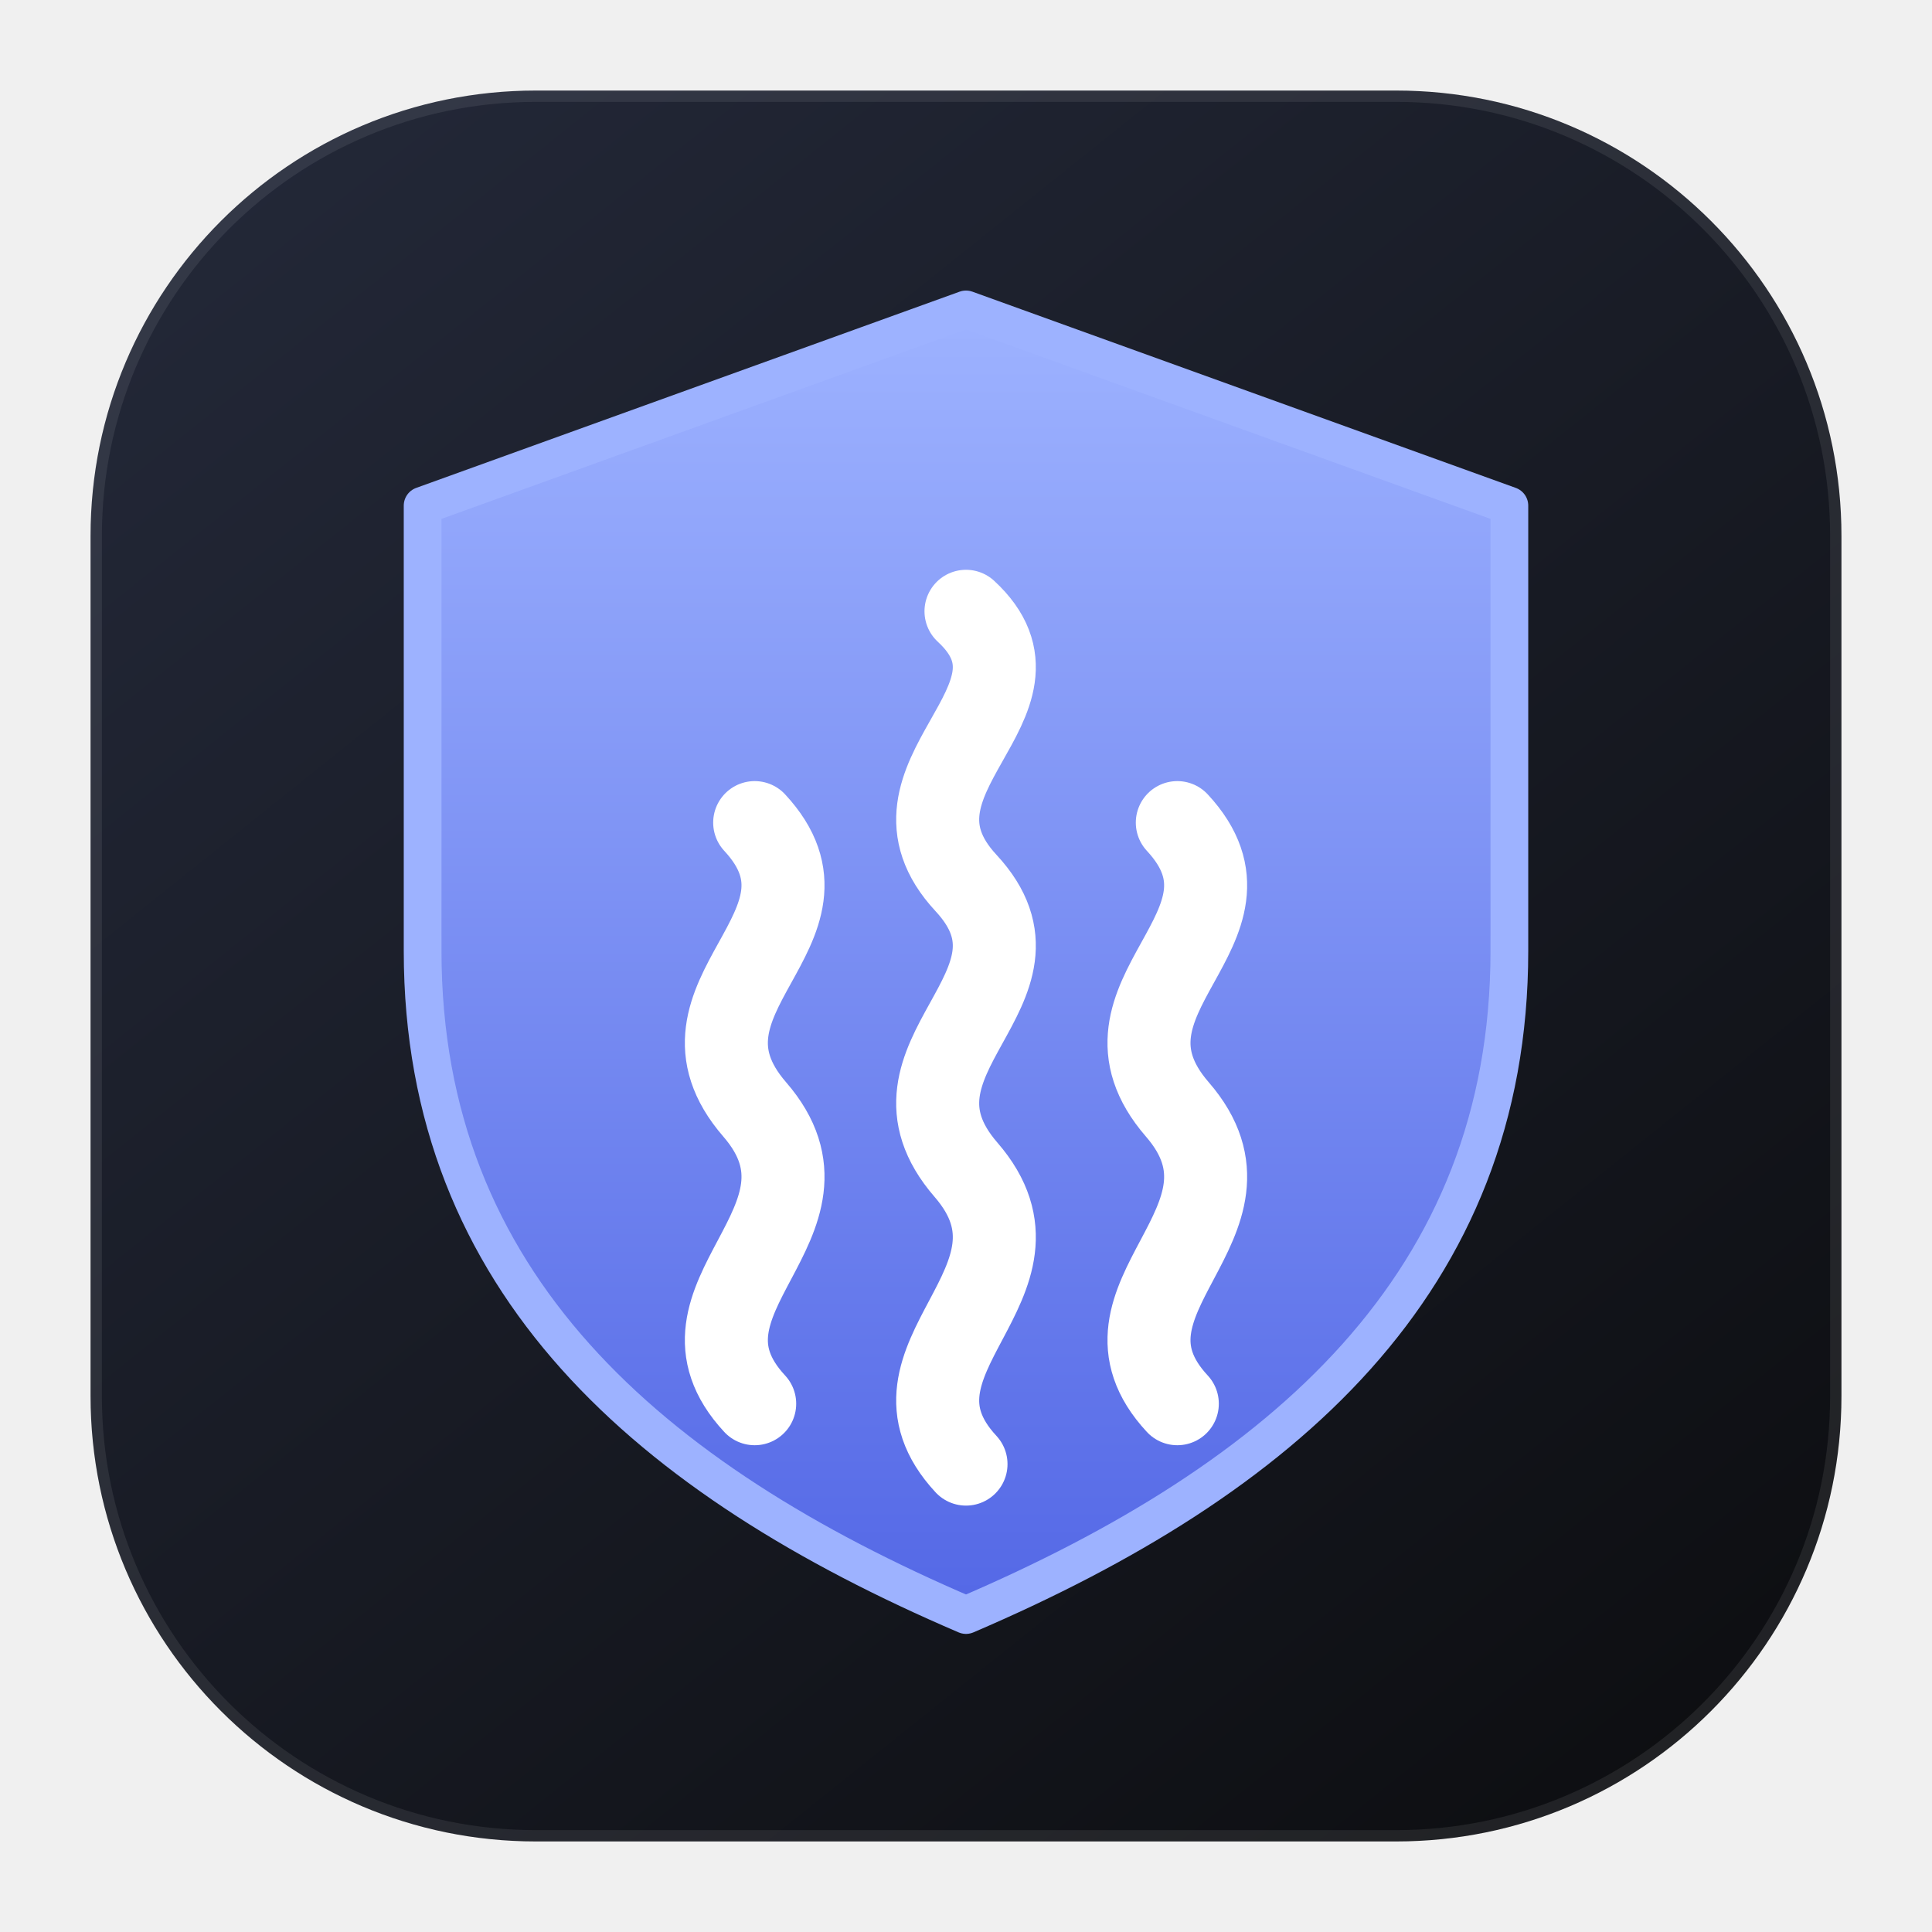
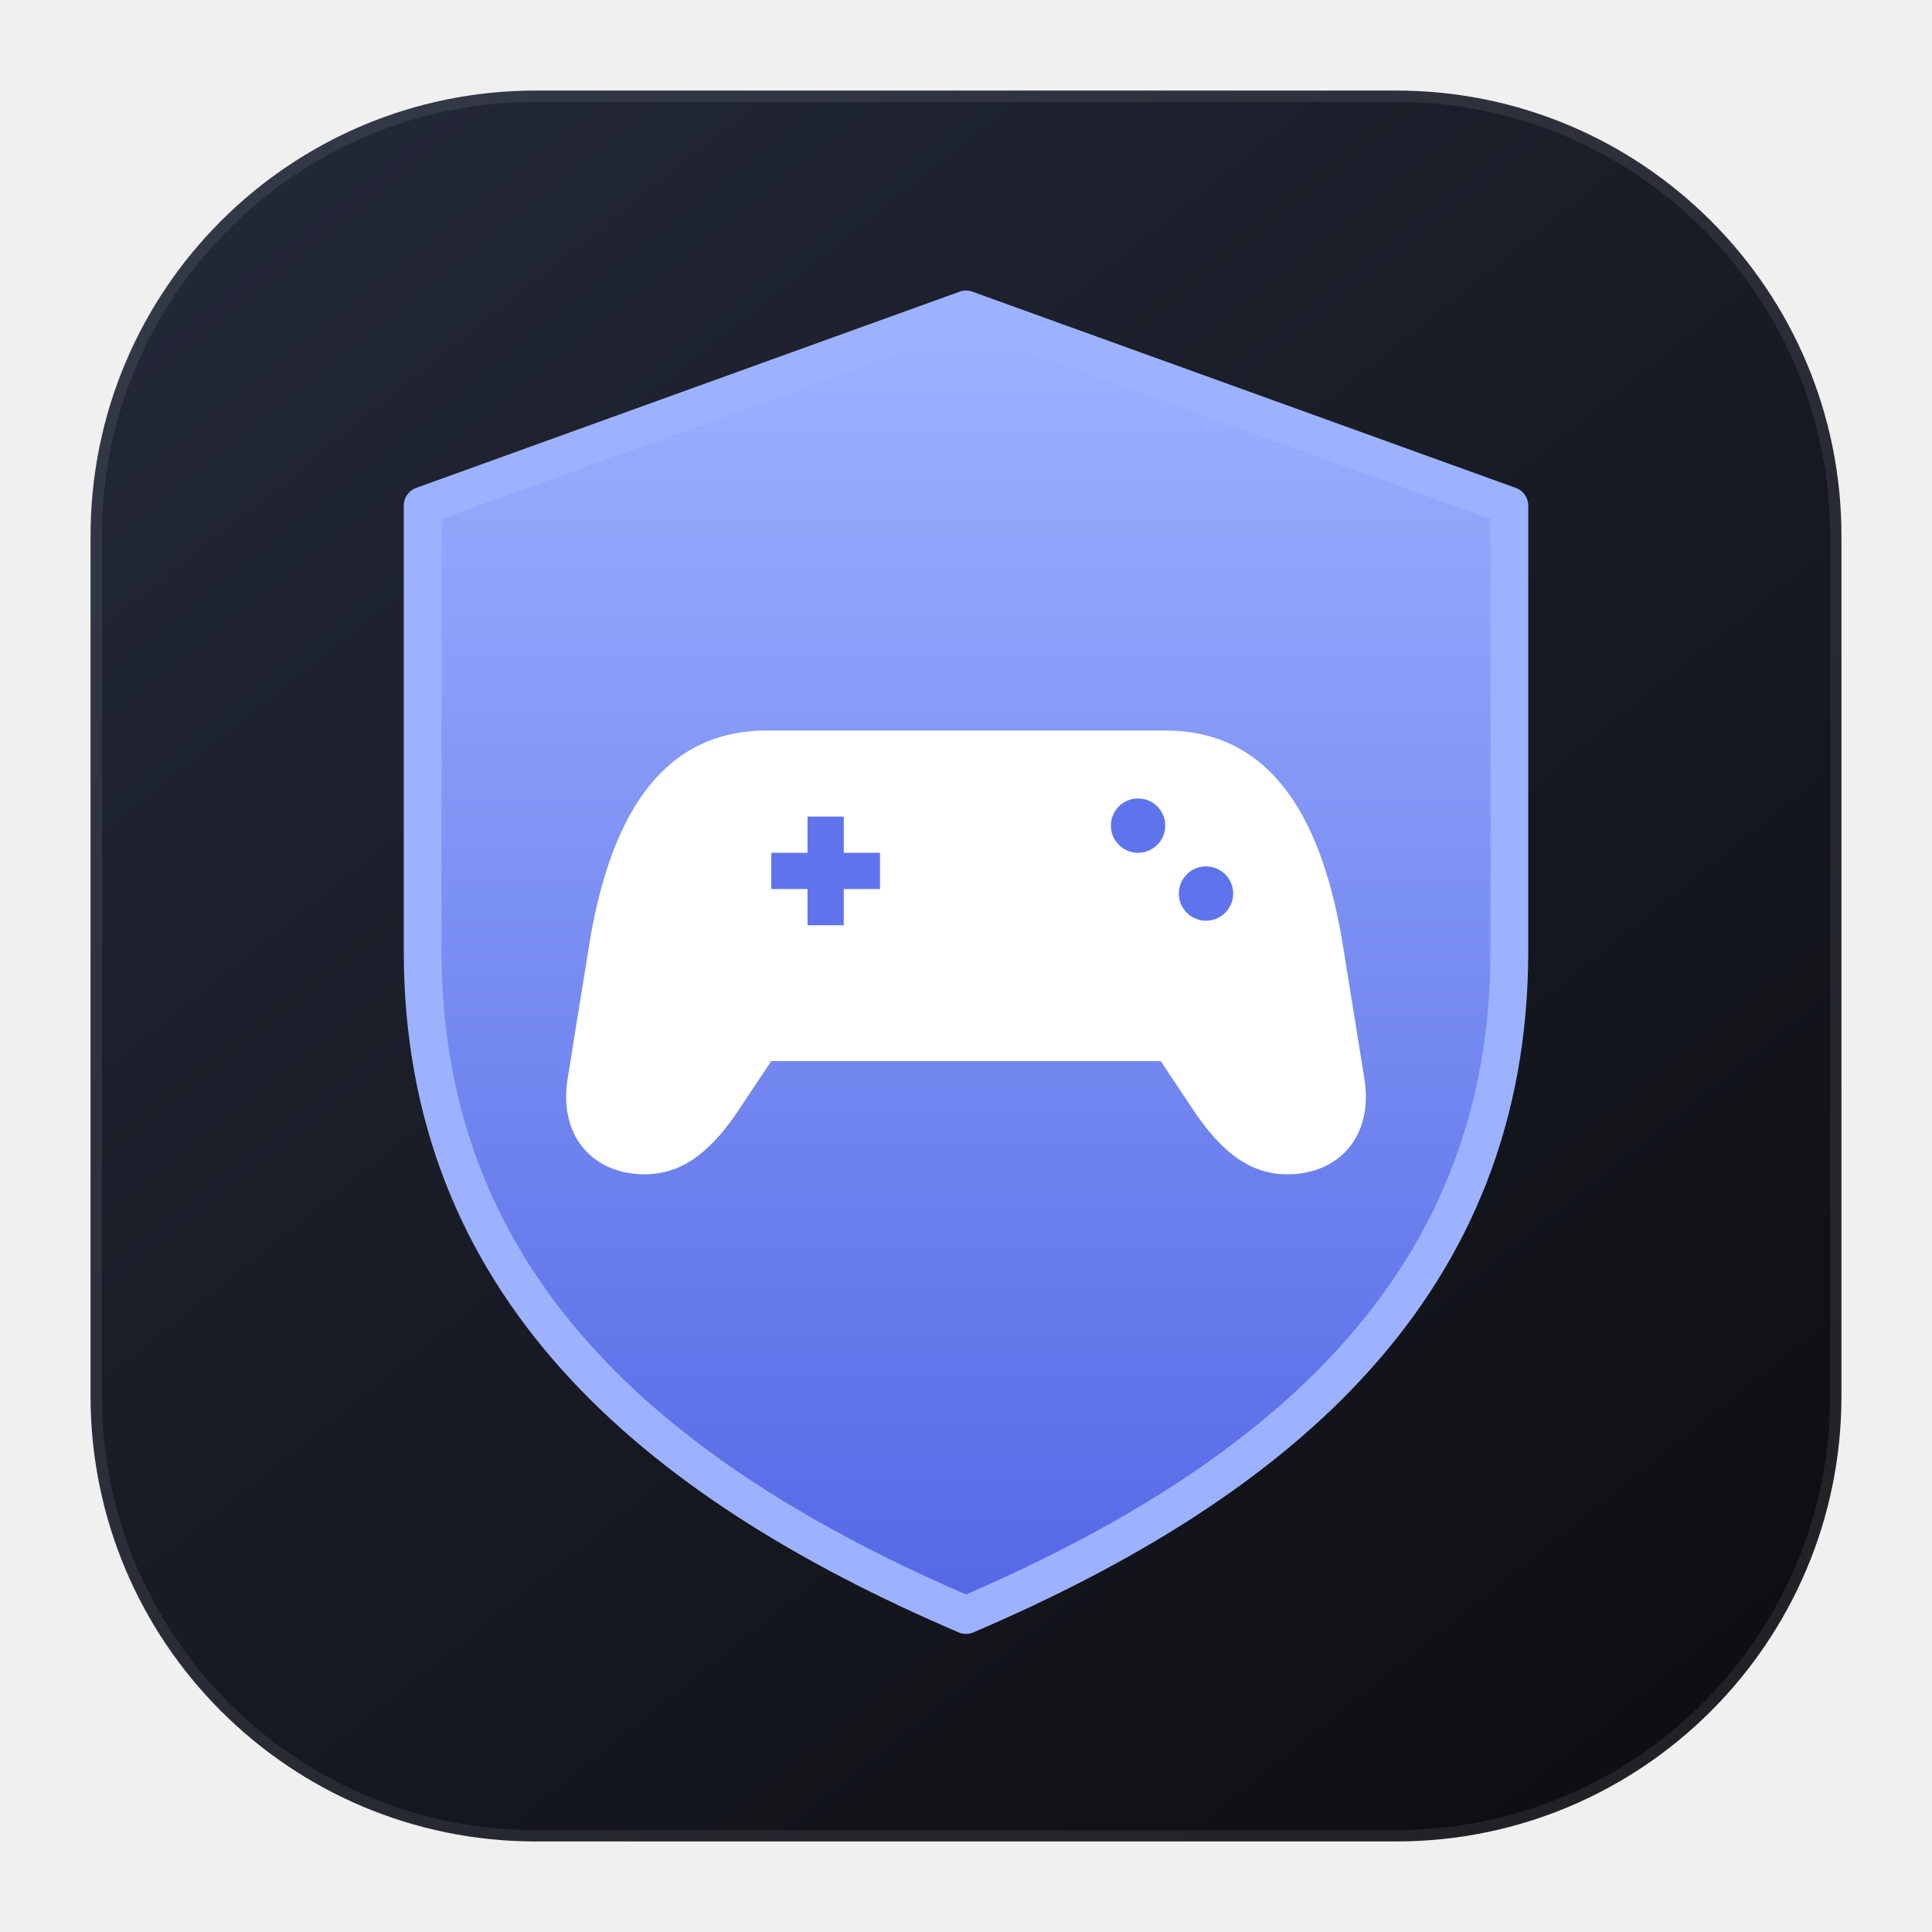
<svg xmlns="http://www.w3.org/2000/svg" viewBox="0 0 512 512">
  <defs>
    <linearGradient id="bg" x1="0.1" y1="0" x2="0.9" y2="1">
      <stop offset="0" stop-color="#232838" />
      <stop offset="1" stop-color="#0d0e11" />
    </linearGradient>
    <linearGradient id="sh" x1="0" y1="0" x2="0" y2="1">
      <stop offset="0" stop-color="#9db2ff" />
      <stop offset="1" stop-color="#5468e6" />
    </linearGradient>
  </defs>
  <rect x="24" y="24" width="464" height="464" rx="118" fill="url(#bg)" />
  <rect x="25.5" y="25.5" width="461" height="461" rx="116.500" fill="none" stroke="#fff" stroke-opacity=".08" stroke-width="3" />
  <path d="M256 82 400 134v118c0 88-60 140-144 176C172 392 112 340 112 252V134z" fill="url(#sh)" stroke="#9db2ff" stroke-width="10" stroke-linejoin="round" />
-   <g fill="none" stroke="#fff" stroke-width="22" stroke-linecap="round">
-     <path d="M200 372c-26-28 26-48 0-78s26-48 0-76" />
-     <path d="M256 388c-26-28 26-48 0-78s26-48 0-76s26-48 0-72" />
-     <path d="M312 372c-26-28 26-48 0-78s26-48 0-76" />
+   <g transform="translate(256 244) scale(.6) translate(-256 -280)">
+     <path fill="#fff" d="M168 196h176c44 0 68 34 78 92l10 62c4 26-12 42-34 42-16 0-28-9-40-26l-16-24H170l-16 24c-12 17-24 26-40 26-22 0-38-16-34-42l10-62c10-58 34-92 78-92z" />
+     <g fill="#5f74ec">
+       <path d="M170 250h16v-16h16v16h16v16h-16v16h-16v-16h-16z" />
+       <circle cx="332" cy="238" r="12" />
+       <circle cx="362" cy="268" r="12" />
+     </g>
  </g>
</svg>
